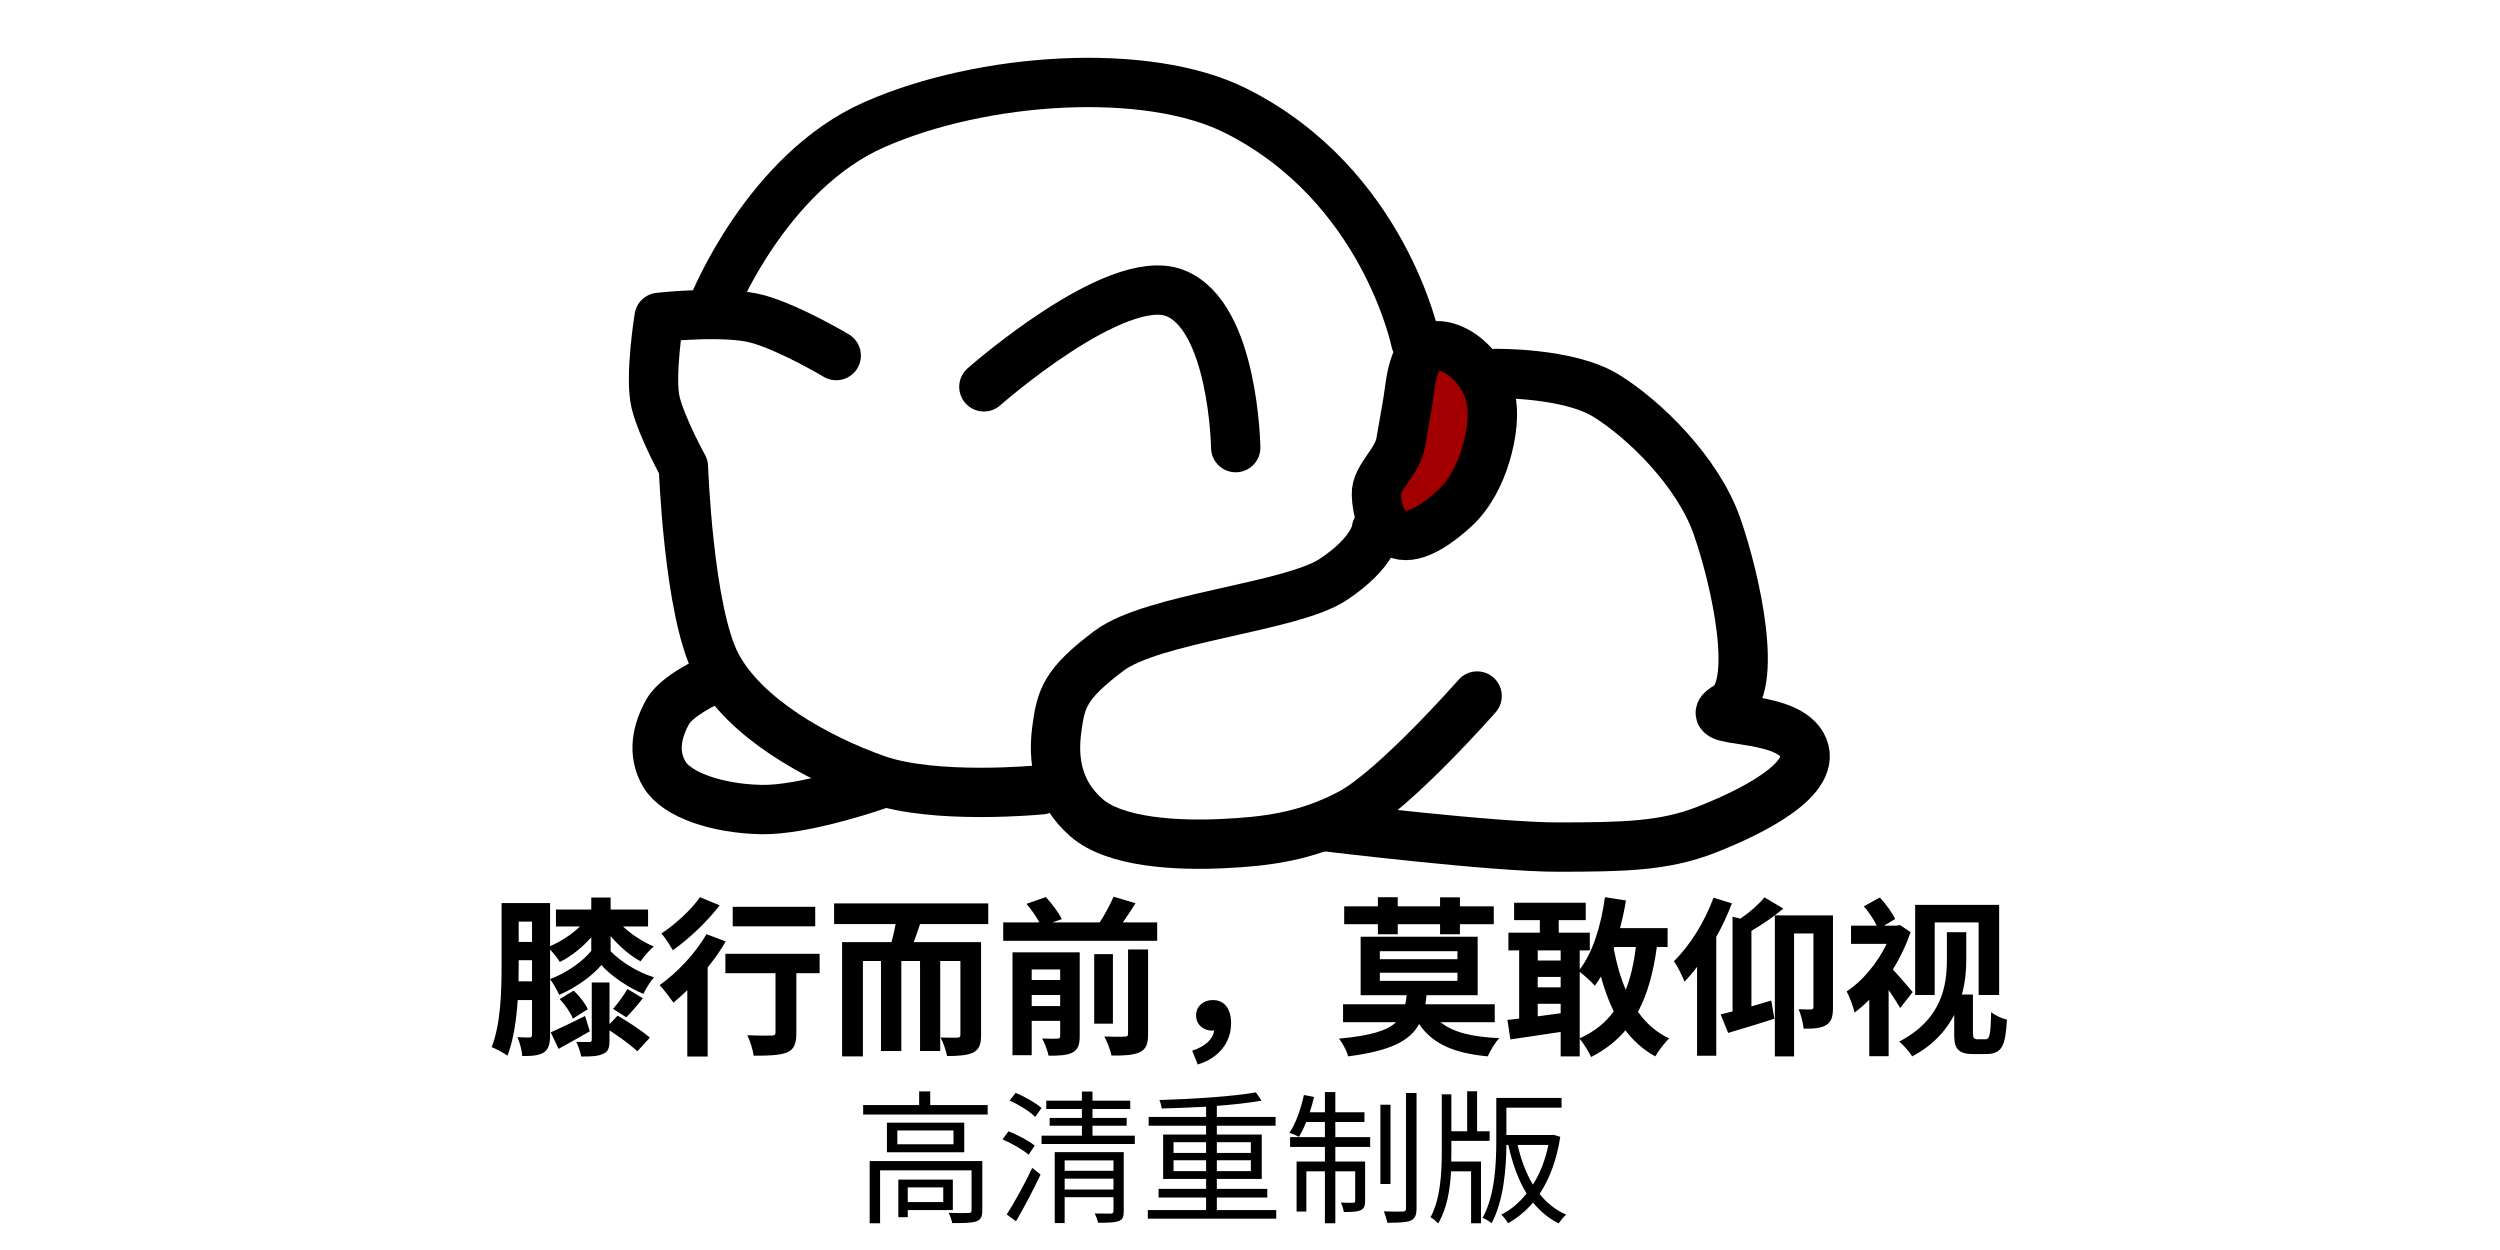
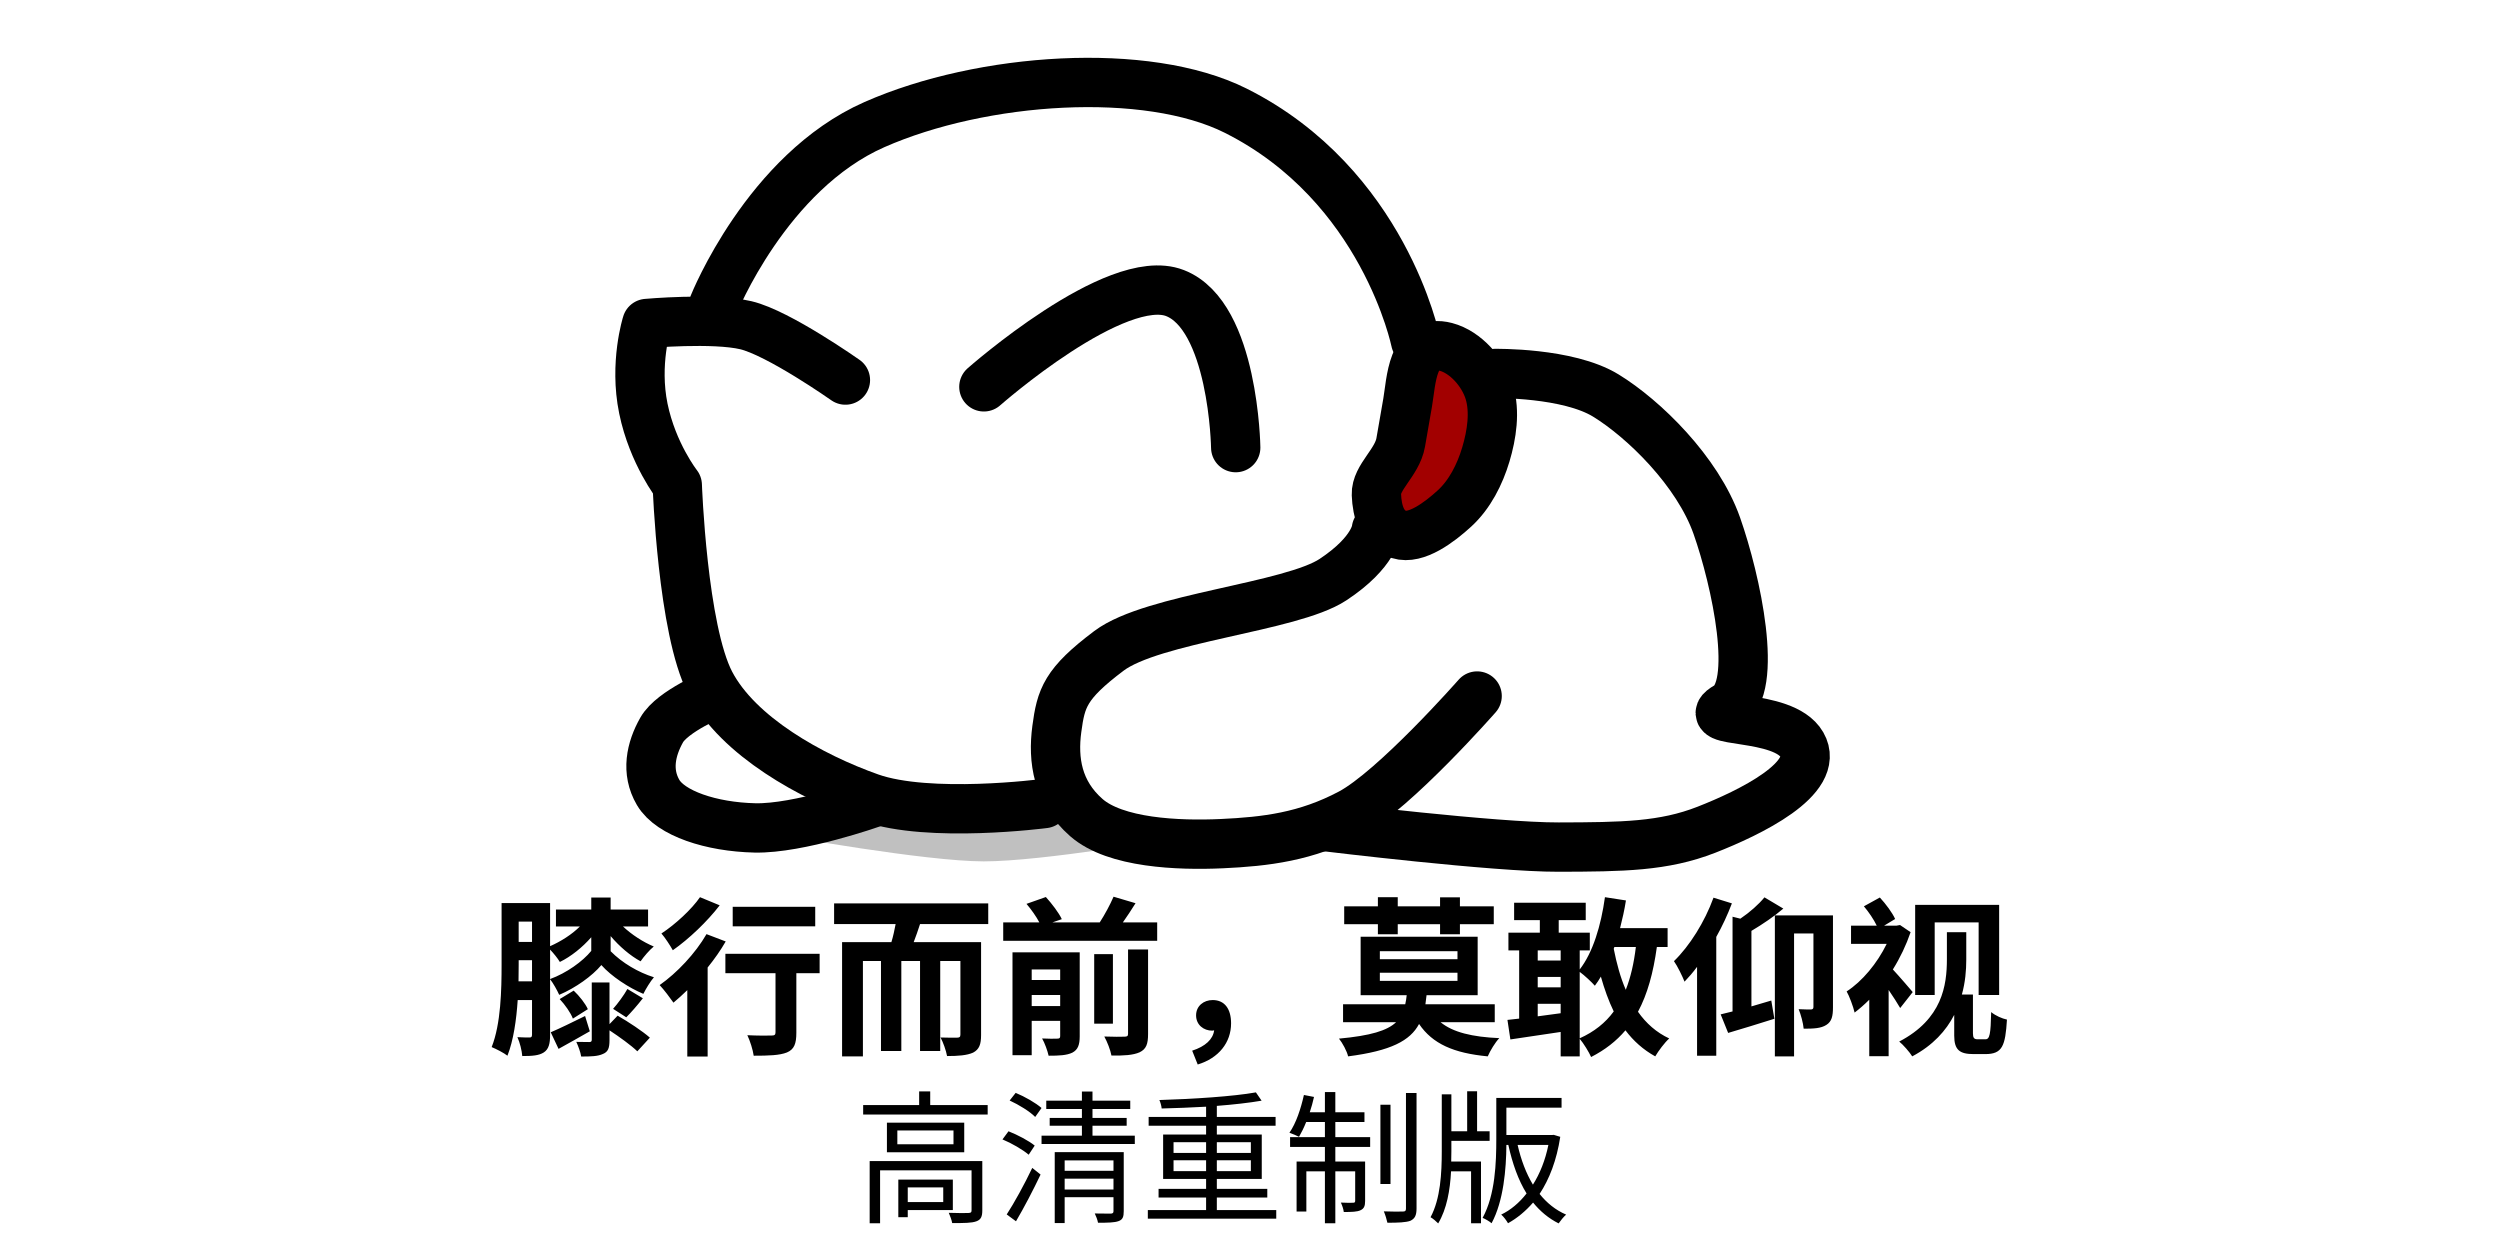
<svg xmlns="http://www.w3.org/2000/svg" width="240" height="120" viewBox="0 0 240 120" id="svg2" version="1.1">
  <defs id="defs4" />
  <g id="layer1" transform="translate(0,-932.3622)">
    <g id="g4223" transform="matrix(1.183822,0,0,1.183822,-21.0962,-183.4382)">
+       <path style="fill:#c0c0c0;fill-opacity:1;fill-rule:evenodd;stroke:none;stroke-width:0.845px;stroke-linecap:butt;stroke-linejoin:miter;stroke-opacity:1" d="m 87.301,1007.182 -6.08,3.102 c 0,0 11.612,2.106 16.377,2.109 4.766,0 15.385,-1.861 15.385,-1.861 l -7.817,-2.854 z" id="path4145" />
      <path id="path4167" d="m 75.699,967.236 c 0,0 4.29,-10.739 13.033,-14.592 8.743,-3.853 22.077,-4.746 29.296,-1.127 12.028,6.031 14.589,18.701 14.589,18.701" style="opacity:1;fill:none;fill-rule:evenodd;stroke:#000000;stroke-width:4;stroke-linecap:round;stroke-linejoin:round;stroke-miterlimit:4;stroke-dasharray:none;stroke-opacity:1" />
-       <path id="path4169" d="m 85.634,971.376 c 0,0 -3.688,-2.209 -6.338,-2.958 -2.651,-0.748 -8.028,-0.141 -8.028,-0.141 0,0 -0.787,4.852 -0.282,6.901 0.505,2.05 2.254,5.211 2.254,5.211 0,0 0.415,11.735 2.676,16.056 2.261,4.322 8.169,7.601 12.958,9.296 4.789,1.695 13.38,0.845 13.38,0.845" style="opacity:1;fill:none;fill-rule:evenodd;stroke:#000000;stroke-width:4;stroke-linecap:round;stroke-linejoin:round;stroke-miterlimit:4;stroke-dasharray:none;stroke-opacity:1" />
-       <path id="path4171" d="m 76.338,997.292 c 0,0 -3.495,1.415 -4.366,2.958 -0.871,1.543 -1.278,3.378 -0.282,5.07 0.997,1.692 4.295,2.789 7.844,2.87 3.548,0.081 9.49,-2.013 9.49,-2.013" style="opacity:1;fill:none;fill-rule:evenodd;stroke:#000000;stroke-width:4;stroke-linecap:round;stroke-linejoin:round;stroke-miterlimit:4;stroke-dasharray:none;stroke-opacity:1" />
+       <path id="path4169" d="m 86.378,973.361 c 0,0 -5.425,-3.822 -8.075,-4.447 -2.651,-0.624 -8.028,-0.141 -8.028,-0.141 0,0 -1.035,3.239 -0.282,6.901 0.754,3.663 2.75,6.204 2.75,6.204 0,0 0.415,11.735 2.676,16.056 2.261,4.322 8.169,7.601 12.958,9.296 4.789,1.695 14.125,0.473 14.125,0.473" style="opacity:1;fill:none;fill-rule:evenodd;stroke:#000000;stroke-width:4;stroke-linecap:round;stroke-linejoin:round;stroke-miterlimit:4;stroke-dasharray:none;stroke-opacity:1" />
+       <path id="path4171" d="m 75.842,998.781 c 0,0 -3.495,1.415 -4.366,2.958 -0.871,1.543 -1.278,3.378 -0.282,5.07 0.997,1.692 4.295,2.789 7.844,2.87 3.548,0.081 9.49,-2.013 9.49,-2.013" style="opacity:1;fill:none;fill-rule:evenodd;stroke:#000000;stroke-width:4;stroke-linecap:round;stroke-linejoin:round;stroke-miterlimit:4;stroke-dasharray:none;stroke-opacity:1" />
      <path id="path4173" d="m 131.972,975.179 -0.563,3.239 c -0.286,1.644 -2.026,2.829 -1.972,4.225 0.054,1.396 0.45,2.799 1.831,3.239 1.381,0.441 3.275,-0.984 4.507,-2.113 1.232,-1.129 2.051,-2.749 2.535,-4.366 0.484,-1.617 0.765,-3.474 0.282,-5.07 -0.483,-1.596 -1.92,-3.243 -3.521,-3.662 -2.755,-0.721 -2.803,2.807 -3.099,4.507 z" style="opacity:1;fill:#a20000;fill-rule:evenodd;stroke:#000000;stroke-width:4;stroke-linecap:round;stroke-linejoin:round;stroke-miterlimit:4;stroke-dasharray:none;stroke-opacity:1;fill-opacity:1" />
      <path id="path4175" d="m 129.437,985.461 c 0,0 -0.119,1.839 -3.521,4.085 -3.402,2.246 -14.616,3.1 -18.169,5.775 -3.553,2.674 -3.889,3.829 -4.225,6.338 -0.336,2.509 0.043,5.123 2.394,7.183 2.352,2.06 7.439,2.276 10.986,2.113 3.547,-0.164 6.838,-0.55 10.432,-2.46 3.594,-1.91 10.272,-9.512 10.272,-9.512" style="opacity:1;fill:none;fill-rule:evenodd;stroke:#000000;stroke-width:4;stroke-linecap:round;stroke-linejoin:round;stroke-miterlimit:4;stroke-dasharray:none;stroke-opacity:1" />
      <path id="path4177" d="m 125.418,1009.589 c 0,0 13.633,1.661 18.808,1.646 5.174,-0.015 8.506,-0.05 11.972,-1.408 3.466,-1.358 9.322,-4.166 7.746,-6.902 -1.528,-2.652 -8.665,-1.601 -6.056,-3.099 2.608,-1.498 0.713,-10.223 -0.845,-14.648 -1.558,-4.424 -5.923,-8.676 -9.002,-10.563 -3.079,-1.888 -9.002,-1.787 -9.002,-1.787" style="opacity:1;fill:none;fill-rule:evenodd;stroke:#000000;stroke-width:4;stroke-linecap:round;stroke-linejoin:round;stroke-miterlimit:4;stroke-dasharray:none;stroke-opacity:1" />
      <path id="path4179" d="m 97.606,973.911 c 0,0 10.718,-9.457 15.493,-7.606 4.775,1.851 4.93,12.535 4.93,12.535" style="opacity:1;fill:none;fill-rule:evenodd;stroke:#000000;stroke-width:4;stroke-linecap:round;stroke-linejoin:round;stroke-miterlimit:4;stroke-dasharray:none;stroke-opacity:1" />
    </g>
    <text xml:space="preserve" style="font-style:normal;font-weight:normal;font-size:40px;line-height:125%;font-family:sans-serif;letter-spacing:0px;word-spacing:0px;fill:#000000;fill-opacity:1;stroke:none;stroke-width:1px;stroke-linecap:butt;stroke-linejoin:miter;stroke-opacity:1" x="46.823" y="1032.307" id="text4219">
      <tspan id="tspan4221" x="46.823" y="1032.307" style="font-style:normal;font-variant:normal;font-weight:bold;font-stretch:normal;font-size:16.25px;font-family:'Source Han Sans';-inkscape-font-specification:'Source Han Sans Bold'">膝行而前，莫敢仰视</tspan>
    </text>
    <text xml:space="preserve" style="font-style:normal;font-weight:normal;font-size:40px;line-height:125%;font-family:sans-serif;letter-spacing:0px;word-spacing:0px;fill:#000000;fill-opacity:1;stroke:none;stroke-width:1px;stroke-linecap:butt;stroke-linejoin:miter;stroke-opacity:1" x="81.972" y="1048.7" id="text4232">
      <tspan id="tspan4234" x="81.972" y="1048.7" style="font-style:normal;font-variant:normal;font-weight:300;font-stretch:normal;font-size:13.75px;font-family:'Source Han Sans';-inkscape-font-specification:'Source Han Sans Light'">高清重制版</tspan>
    </text>
  </g>
</svg>
